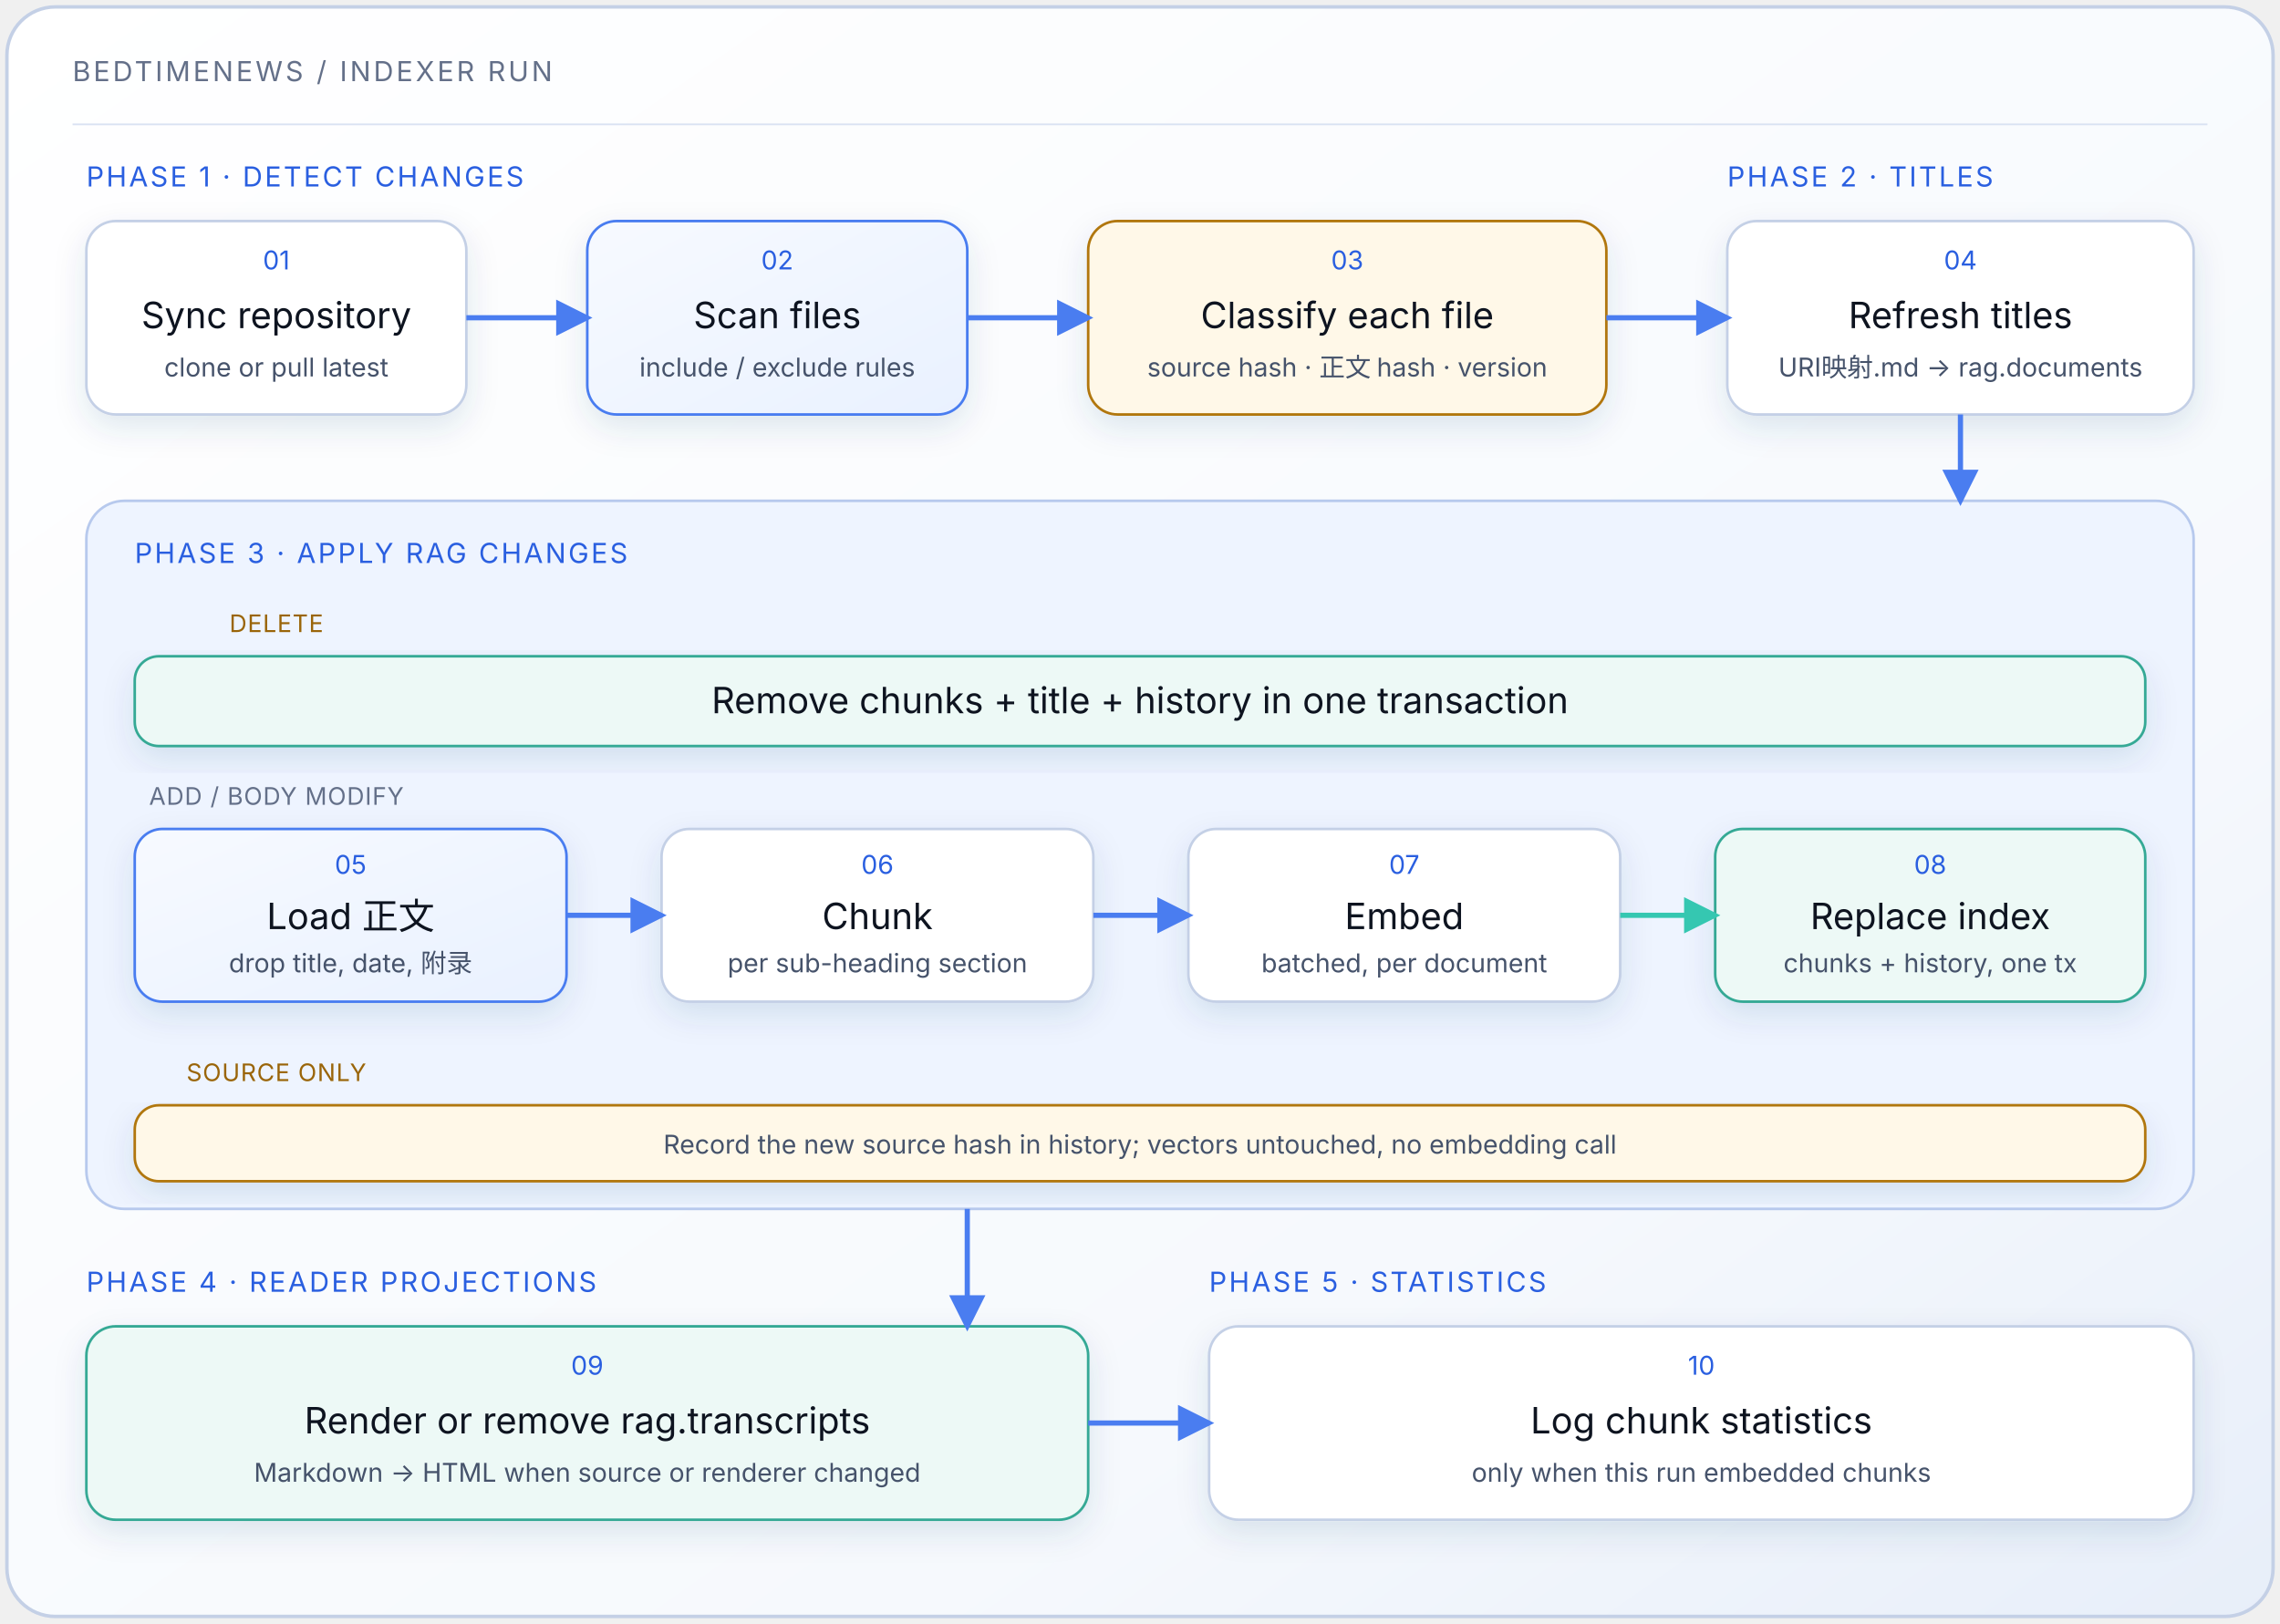
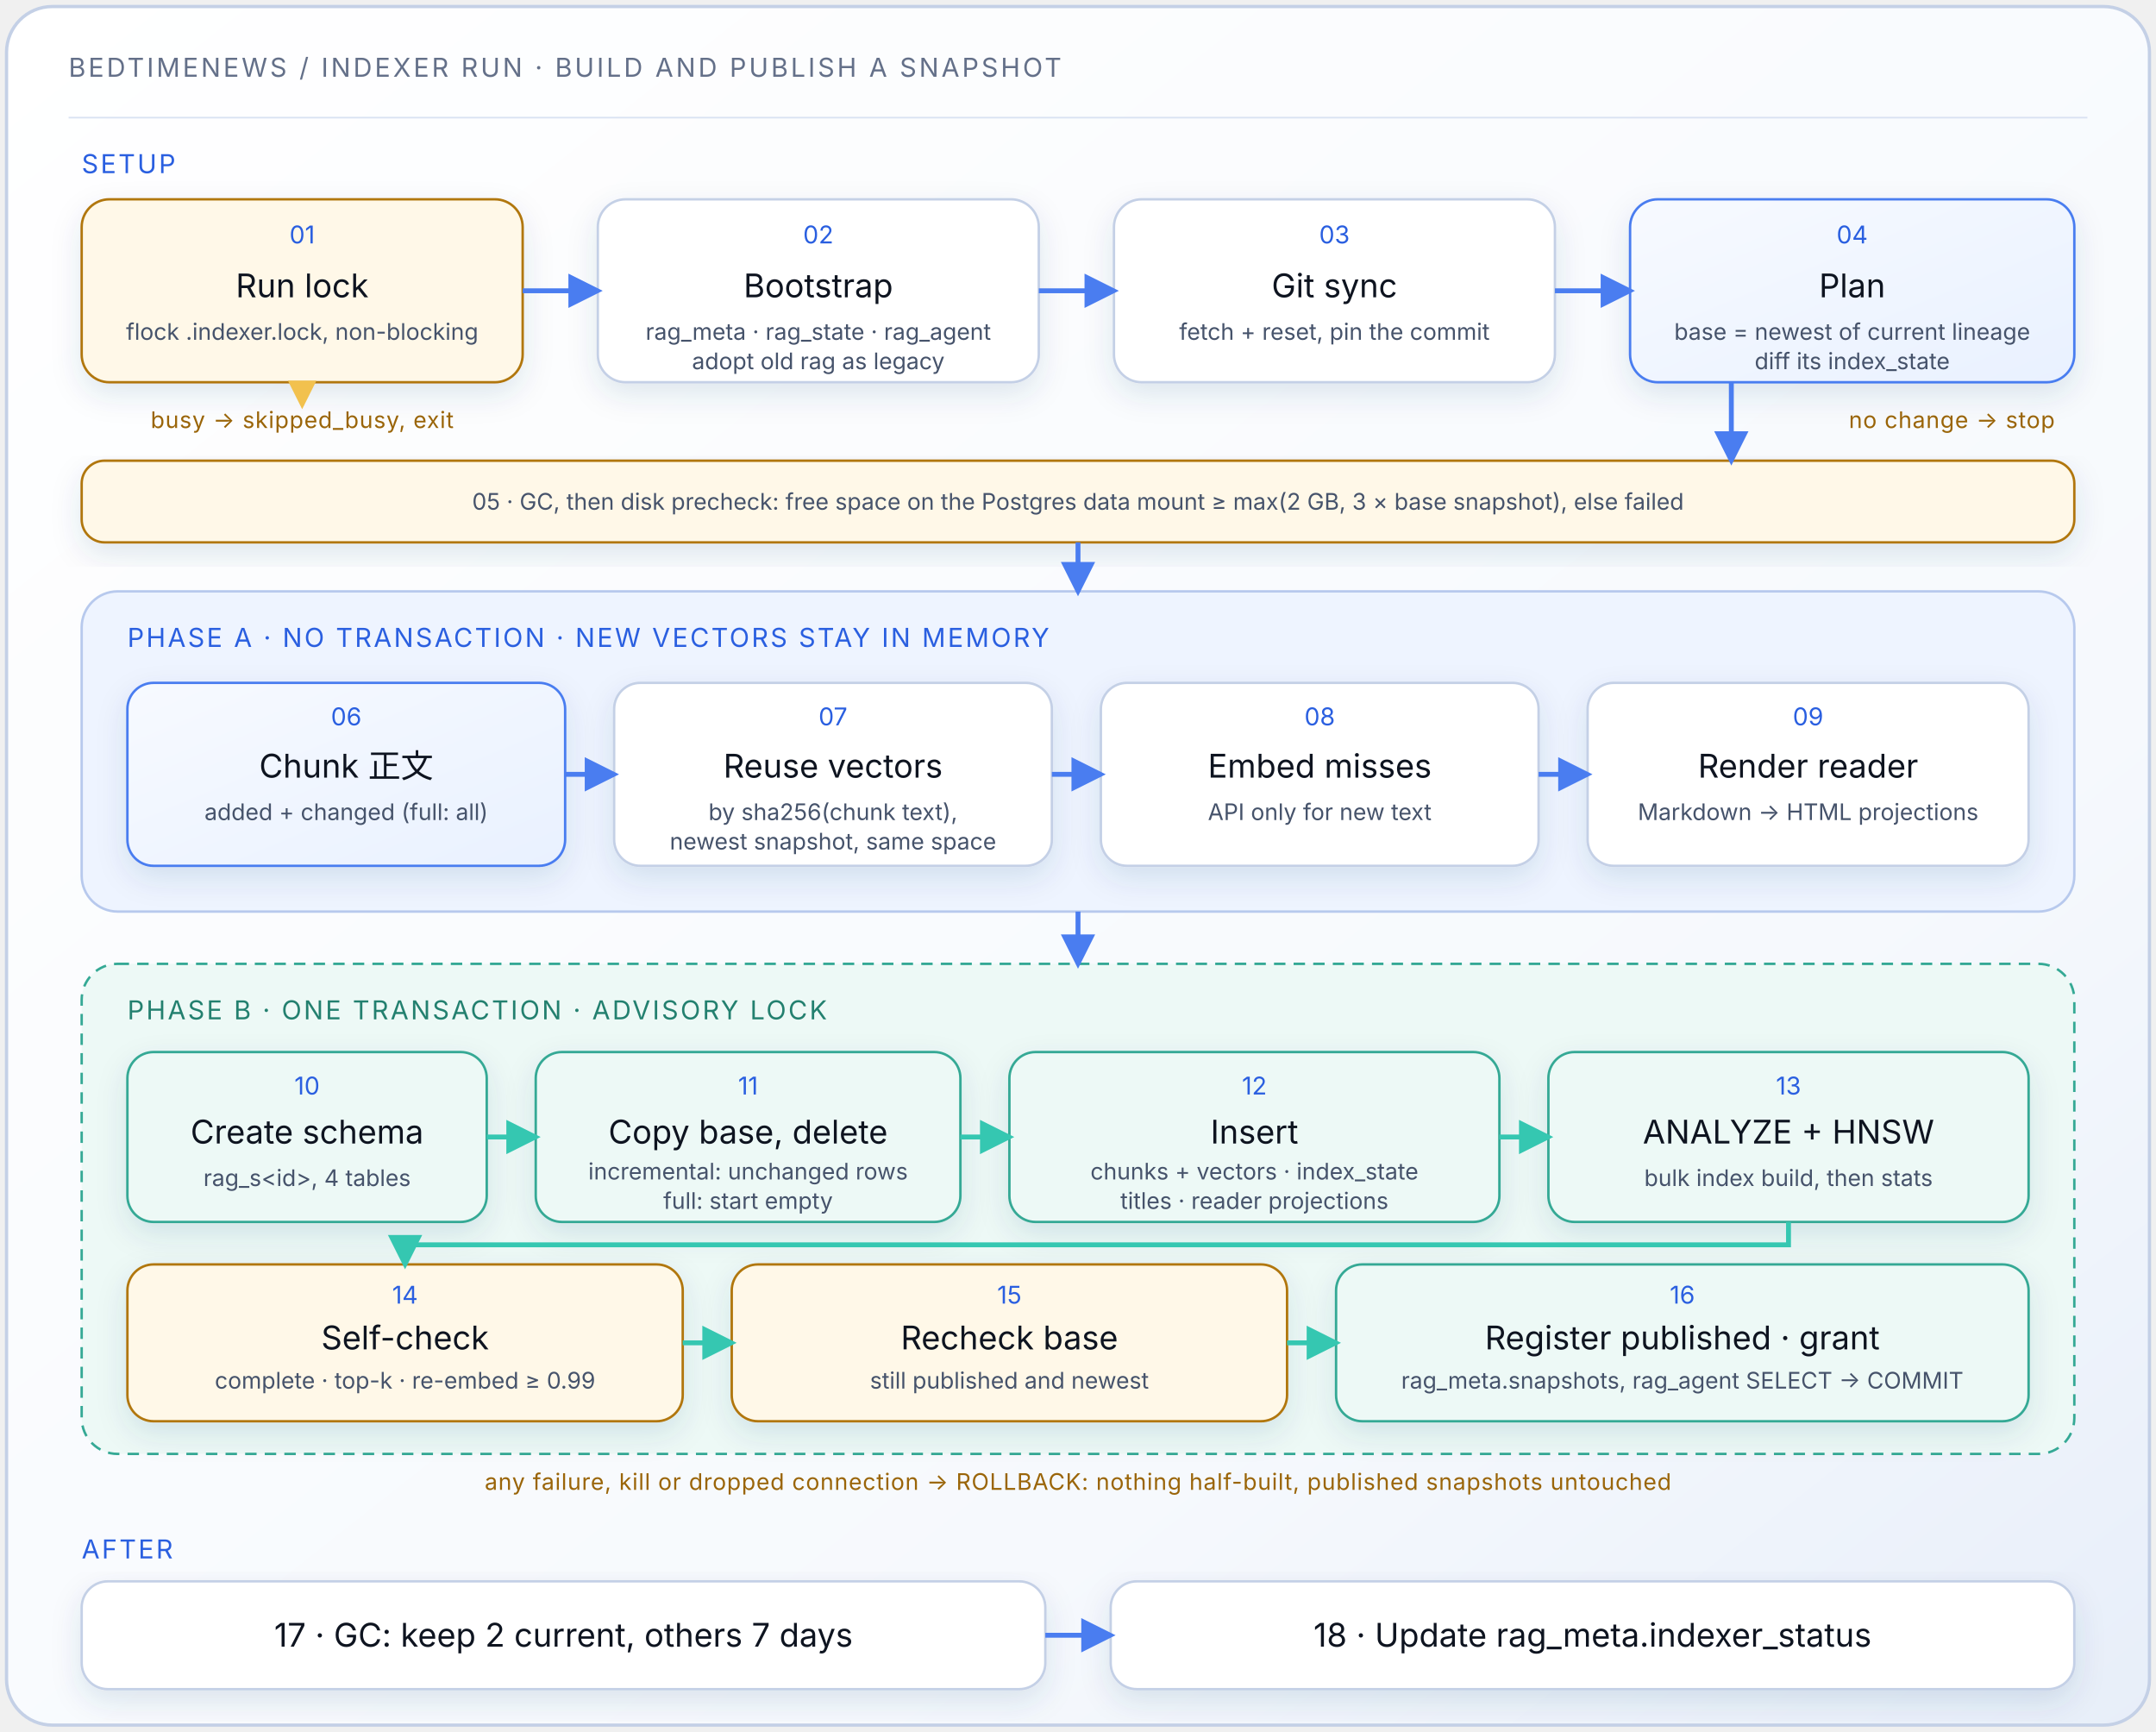
- <svg xmlns="http://www.w3.org/2000/svg" width="1320" height="940" viewBox="0 0 1320 940" role="img" aria-labelledby="title desc">
+ <svg xmlns="http://www.w3.org/2000/svg" width="1320" height="1060" viewBox="0 0 1320 1060" role="img" aria-labelledby="title desc">
  <defs>
    <linearGradient id="canvas" x1="0" y1="0" x2="1" y2="1">
      <stop offset="0" stop-color="#ffffff" />
      <stop offset=".7" stop-color="#f6f9fd" />
      <stop offset="1" stop-color="#e7eef9" />
    </linearGradient>
    <linearGradient id="blue-panel" x1="0" y1="0" x2="1" y2="1">
      <stop offset="0" stop-color="#f7faff" />
      <stop offset="1" stop-color="#e9f1ff" />
    </linearGradient>
    <filter id="shadow" x="-20%" y="-20%" width="140%" height="150%">
      <feDropShadow dx="0" dy="7" stdDeviation="9" flood-color="#29466f" flood-opacity=".12" />
    </filter>
    <marker id="blue-arrow" markerWidth="7" markerHeight="7" refX="6" refY="3.5" orient="auto">
      <path d="M0 0 7 3.5 0 7Z" fill="#4a7df0" />
    </marker>
    <marker id="gold-arrow" markerWidth="7" markerHeight="7" refX="6" refY="3.5" orient="auto">
      <path d="M0 0 7 3.5 0 7Z" fill="#f2c14e" />
    </marker>
    <marker id="teal-arrow" markerWidth="7" markerHeight="7" refX="6" refY="3.5" orient="auto">
      <path d="M0 0 7 3.5 0 7Z" fill="#35c7b1" />
    </marker>
    <style>
      .canvas { fill:url(#canvas); stroke:#c4d0e6; stroke-width:2 }
      .group { fill:#eef4ff; stroke:#b7c9ed; stroke-width:1.5 }
+       .tx { fill:#edf9f6; stroke:#35a995; stroke-width:1.5; stroke-dasharray:7 5 }
      .node { fill:#ffffff; stroke:#c4d0e6; stroke-width:1.5; filter:url(#shadow) }
      .focus { fill:url(#blue-panel); stroke:#4a7df0 }
      .change { fill:#fff8e8; stroke:#b1770f }
      .database { fill:#edf9f6; stroke:#35a995 }
      .eyebrow { fill:#647089; font:400 16px ui-sans-serif,system-ui,-apple-system,"Segoe UI",sans-serif; letter-spacing:.1em }
      .group-label { fill:#2a5fe0; font:400 16px ui-sans-serif,system-ui,-apple-system,"Segoe UI",sans-serif; letter-spacing:.08em }
+       .tx-label { fill:#23806f; font:400 16px ui-sans-serif,system-ui,-apple-system,"Segoe UI",sans-serif; letter-spacing:.08em }
      .num { fill:#2a5fe0; font:400 15px ui-sans-serif,system-ui,-apple-system,"Segoe UI",sans-serif; text-anchor:middle }
-       .label { fill:#0e1420; font:400 21px ui-sans-serif,system-ui,-apple-system,"Segoe UI",sans-serif; text-anchor:middle }
-       .sub { fill:#46536b; font:400 15px ui-sans-serif,system-ui,-apple-system,"Segoe UI",sans-serif; text-anchor:middle }
+       .label { fill:#0e1420; font:400 20px ui-sans-serif,system-ui,-apple-system,"Segoe UI",sans-serif; text-anchor:middle }
+       .sub { fill:#46536b; font:400 14px ui-sans-serif,system-ui,-apple-system,"Segoe UI",sans-serif; text-anchor:middle }
      .blue-line { fill:none; stroke:#4a7df0; stroke-width:3; marker-end:url(#blue-arrow) }
      .gold-line { fill:none; stroke:#f2c14e; stroke-width:2.5; marker-end:url(#gold-arrow) }
      .teal-line { fill:none; stroke:#35c7b1; stroke-width:3; marker-end:url(#teal-arrow) }
      .edge-label { fill:#647089; font:400 14px ui-sans-serif,system-ui,-apple-system,"Segoe UI",sans-serif; letter-spacing:.03em; text-anchor:middle }
      .gold { fill:#9a6509 }
+       .teal { fill:#23806f }
    </style>
  </defs>
-   <rect class="canvas" x="4" y="4" width="1312" height="932" rx="28" />
-   <text class="eyebrow" x="42" y="47">BEDTIMENEWS / INDEXER RUN</text>
+   <rect class="canvas" x="4" y="4" width="1312" height="1052" rx="28" />
+   <text class="eyebrow" x="42" y="47">BEDTIMENEWS / INDEXER RUN · BUILD AND PUBLISH A SNAPSHOT</text>
  <line x1="42" y1="72" x2="1278" y2="72" stroke="#d9e2f2" />
-   <text class="group-label" x="50" y="108">PHASE 1 · DETECT CHANGES</text>
-   <text class="group-label" x="1000" y="108">PHASE 2 · TITLES</text>
-   <rect class="node" x="50" y="128" width="220" height="112" rx="17" />
-   <text class="num" x="160" y="156">01</text>
-   <text class="label" x="160" y="190">Sync repository</text>
-   <text class="sub" x="160" y="218">clone or pull latest</text>
-   <rect class="node focus" x="340" y="128" width="220" height="112" rx="17" />
-   <text class="num" x="450" y="156">02</text>
-   <text class="label" x="450" y="190">Scan files</text>
-   <text class="sub" x="450" y="218">include / exclude rules</text>
-   <rect class="node change" x="630" y="128" width="300" height="112" rx="17" />
-   <text class="num" x="780" y="156">03</text>
-   <text class="label" x="780" y="190">Classify each file</text>
-   <text class="sub" x="780" y="218">source hash · 正文 hash · version</text>
-   <rect class="node" x="1000" y="128" width="270" height="112" rx="17" />
-   <text class="num" x="1135" y="156">04</text>
-   <text class="label" x="1135" y="190">Refresh titles</text>
-   <text class="sub" x="1135" y="218">URI映射.md → rag.documents</text>
-   <path class="blue-line" d="M270 184H340" />
-   <path class="blue-line" d="M560 184H630" />
-   <path class="blue-line" d="M930 184H1000" />
-   <rect class="group" x="50" y="290" width="1220" height="410" rx="22" />
-   <text class="group-label" x="78" y="326">PHASE 3 · APPLY RAG CHANGES</text>
-   <text class="edge-label gold" x="160" y="366">DELETE</text>
-   <rect class="node database" x="78" y="380" width="1164" height="52" rx="14" />
-   <text class="label" x="660" y="413">Remove chunks + title + history in one transaction</text>
-   <text class="edge-label" x="160" y="466">ADD / BODY MODIFY</text>
-   <rect class="node focus" x="78" y="480" width="250" height="100" rx="16" />
-   <text class="num" x="203" y="506">05</text>
-   <text class="label" x="203" y="538">Load 正文</text>
-   <text class="sub" x="203" y="563">drop title, date, 附录</text>
-   <rect class="node" x="383" y="480" width="250" height="100" rx="16" />
-   <text class="num" x="508" y="506">06</text>
-   <text class="label" x="508" y="538">Chunk</text>
-   <text class="sub" x="508" y="563">per sub-heading section</text>
-   <rect class="node" x="688" y="480" width="250" height="100" rx="16" />
-   <text class="num" x="813" y="506">07</text>
-   <text class="label" x="813" y="538">Embed</text>
-   <text class="sub" x="813" y="563">batched, per document</text>
-   <rect class="node database" x="993" y="480" width="249" height="100" rx="16" />
-   <text class="num" x="1117.5" y="506">08</text>
-   <text class="label" x="1117.5" y="538">Replace index</text>
-   <text class="sub" x="1117.5" y="563">chunks + history, one tx</text>
-   <path class="blue-line" d="M328 530H383" />
-   <path class="blue-line" d="M633 530H688" />
-   <path class="teal-line" d="M938 530H993" />
-   <text class="edge-label gold" x="160" y="626">SOURCE ONLY</text>
-   <rect class="node change" x="78" y="640" width="1164" height="44" rx="14" />
-   <text class="sub" x="660" y="668">Record the new source hash in history; vectors untouched, no embedding call</text>
-   <path class="blue-line" d="M1135 240V290" />
-   <text class="group-label" x="50" y="748">PHASE 4 · READER PROJECTIONS</text>
-   <text class="group-label" x="700" y="748">PHASE 5 · STATISTICS</text>
-   <rect class="node database" x="50" y="768" width="580" height="112" rx="17" />
-   <text class="num" x="340" y="796">09</text>
-   <text class="label" x="340" y="830">Render or remove rag.transcripts</text>
-   <text class="sub" x="340" y="858">Markdown → HTML when source or renderer changed</text>
-   <rect class="node" x="700" y="768" width="570" height="112" rx="17" />
-   <text class="num" x="985" y="796">10</text>
-   <text class="label" x="985" y="830">Log chunk statistics</text>
-   <text class="sub" x="985" y="858">only when this run embedded chunks</text>
-   <path class="blue-line" d="M560 700V768" />
-   <path class="blue-line" d="M630 824H700" />
+   <text class="group-label" x="50" y="106">SETUP</text>
+   <rect class="node change" x="50" y="122" width="270" height="112" rx="17" />
+   <text class="num" x="185" y="149">01</text>
+   <text class="label" x="185" y="182">Run lock</text>
+   <text class="sub" x="185" y="208">flock .indexer.lock, non-blocking</text>
+   <rect class="node" x="366" y="122" width="270" height="112" rx="17" />
+   <text class="num" x="501" y="149">02</text>
+   <text class="label" x="501" y="182">Bootstrap</text>
+   <text class="sub" x="501" y="208">rag_meta · rag_state · rag_agent</text>
+   <text class="sub" x="501" y="226">adopt old rag as legacy</text>
+   <rect class="node" x="682" y="122" width="270" height="112" rx="17" />
+   <text class="num" x="817" y="149">03</text>
+   <text class="label" x="817" y="182">Git sync</text>
+   <text class="sub" x="817" y="208">fetch + reset, pin the commit</text>
+   <rect class="node focus" x="998" y="122" width="272" height="112" rx="17" />
+   <text class="num" x="1134" y="149">04</text>
+   <text class="label" x="1134" y="182">Plan</text>
+   <text class="sub" x="1134" y="208">base = newest of current lineage</text>
+   <text class="sub" x="1134" y="226">diff its index_state</text>
+   <path class="blue-line" d="M320 178H366" />
+   <path class="blue-line" d="M636 178H682" />
+   <path class="blue-line" d="M952 178H998" />
+   <text class="edge-label gold" x="185" y="262">busy → skipped_busy, exit</text>
+   <path class="gold-line" d="M185 234V248" />
+   <text class="edge-label gold" x="1195" y="262">no change → stop</text>
+   <rect class="node change" x="50" y="282" width="1220" height="50" rx="14" />
+   <text class="sub" x="660" y="312">05 · GC, then disk precheck: free space on the Postgres data mount ≥ max(2 GB, 3 × base snapshot), else failed</text>
+   <path class="blue-line" d="M1060 234V282" />
+   <rect class="group" x="50" y="362" width="1220" height="196" rx="22" />
+   <text class="group-label" x="78" y="396">PHASE A · NO TRANSACTION · NEW VECTORS STAY IN MEMORY</text>
+   <rect class="node focus" x="78" y="418" width="268" height="112" rx="16" />
+   <text class="num" x="212" y="444">06</text>
+   <text class="label" x="212" y="476">Chunk 正文</text>
+   <text class="sub" x="212" y="502">added + changed (full: all)</text>
+   <rect class="node" x="376" y="418" width="268" height="112" rx="16" />
+   <text class="num" x="510" y="444">07</text>
+   <text class="label" x="510" y="476">Reuse vectors</text>
+   <text class="sub" x="510" y="502">by sha256(chunk text),</text>
+   <text class="sub" x="510" y="520">newest snapshot, same space</text>
+   <rect class="node" x="674" y="418" width="268" height="112" rx="16" />
+   <text class="num" x="808" y="444">08</text>
+   <text class="label" x="808" y="476">Embed misses</text>
+   <text class="sub" x="808" y="502">API only for new text</text>
+   <rect class="node" x="972" y="418" width="270" height="112" rx="16" />
+   <text class="num" x="1107" y="444">09</text>
+   <text class="label" x="1107" y="476">Render reader</text>
+   <text class="sub" x="1107" y="502">Markdown → HTML projections</text>
+   <path class="blue-line" d="M346 474H376" />
+   <path class="blue-line" d="M644 474H674" />
+   <path class="blue-line" d="M942 474H972" />
+   <path class="blue-line" d="M660 332V362" />
+   <rect class="tx" x="50" y="590" width="1220" height="300" rx="22" />
+   <text class="tx-label" x="78" y="624">PHASE B · ONE TRANSACTION · ADVISORY LOCK</text>
+   <path class="blue-line" d="M660 558V590" />
+   <rect class="node database" x="78" y="644" width="220" height="104" rx="16" />
+   <text class="num" x="188" y="670">10</text>
+   <text class="label" x="188" y="700">Create schema</text>
+   <text class="sub" x="188" y="726">rag_s&lt;id&gt;, 4 tables</text>
+   <rect class="node database" x="328" y="644" width="260" height="104" rx="16" />
+   <text class="num" x="458" y="670">11</text>
+   <text class="label" x="458" y="700">Copy base, delete</text>
+   <text class="sub" x="458" y="722">incremental: unchanged rows</text>
+   <text class="sub" x="458" y="740">full: start empty</text>
+   <rect class="node database" x="618" y="644" width="300" height="104" rx="16" />
+   <text class="num" x="768" y="670">12</text>
+   <text class="label" x="768" y="700">Insert</text>
+   <text class="sub" x="768" y="722">chunks + vectors · index_state</text>
+   <text class="sub" x="768" y="740">titles · reader projections</text>
+   <rect class="node database" x="948" y="644" width="294" height="104" rx="16" />
+   <text class="num" x="1095" y="670">13</text>
+   <text class="label" x="1095" y="700">ANALYZE + HNSW</text>
+   <text class="sub" x="1095" y="726">bulk index build, then stats</text>
+   <path class="teal-line" d="M298 696H328" />
+   <path class="teal-line" d="M588 696H618" />
+   <path class="teal-line" d="M918 696H948" />
+   <rect class="node change" x="78" y="774" width="340" height="96" rx="16" />
+   <text class="num" x="248" y="798">14</text>
+   <text class="label" x="248" y="826">Self-check</text>
+   <text class="sub" x="248" y="850">complete · top-k · re-embed ≥ 0.99</text>
+   <rect class="node change" x="448" y="774" width="340" height="96" rx="16" />
+   <text class="num" x="618" y="798">15</text>
+   <text class="label" x="618" y="826">Recheck base</text>
+   <text class="sub" x="618" y="850">still published and newest</text>
+   <rect class="node database" x="818" y="774" width="424" height="96" rx="16" />
+   <text class="num" x="1030" y="798">16</text>
+   <text class="label" x="1030" y="826">Register published · grant</text>
+   <text class="sub" x="1030" y="850">rag_meta.snapshots, rag_agent SELECT → COMMIT</text>
+   <path class="teal-line" d="M1095 748V762H248V774" />
+   <path class="teal-line" d="M418 822H448" />
+   <path class="teal-line" d="M788 822H818" />
+   <text class="edge-label gold" x="660" y="912">any failure, kill or dropped connection → ROLLBACK: nothing half-built, published snapshots untouched</text>
+   <text class="group-label" x="50" y="954">AFTER</text>
+   <rect class="node" x="50" y="968" width="590" height="66" rx="16" />
+   <text class="label" x="345" y="1008">17 · GC: keep 2 current, others 7 days</text>
+   <rect class="node" x="680" y="968" width="590" height="66" rx="16" />
+   <text class="label" x="975" y="1008">18 · Update rag_meta.indexer_status</text>
+   <path class="blue-line" d="M640 1001H680" />
</svg>
